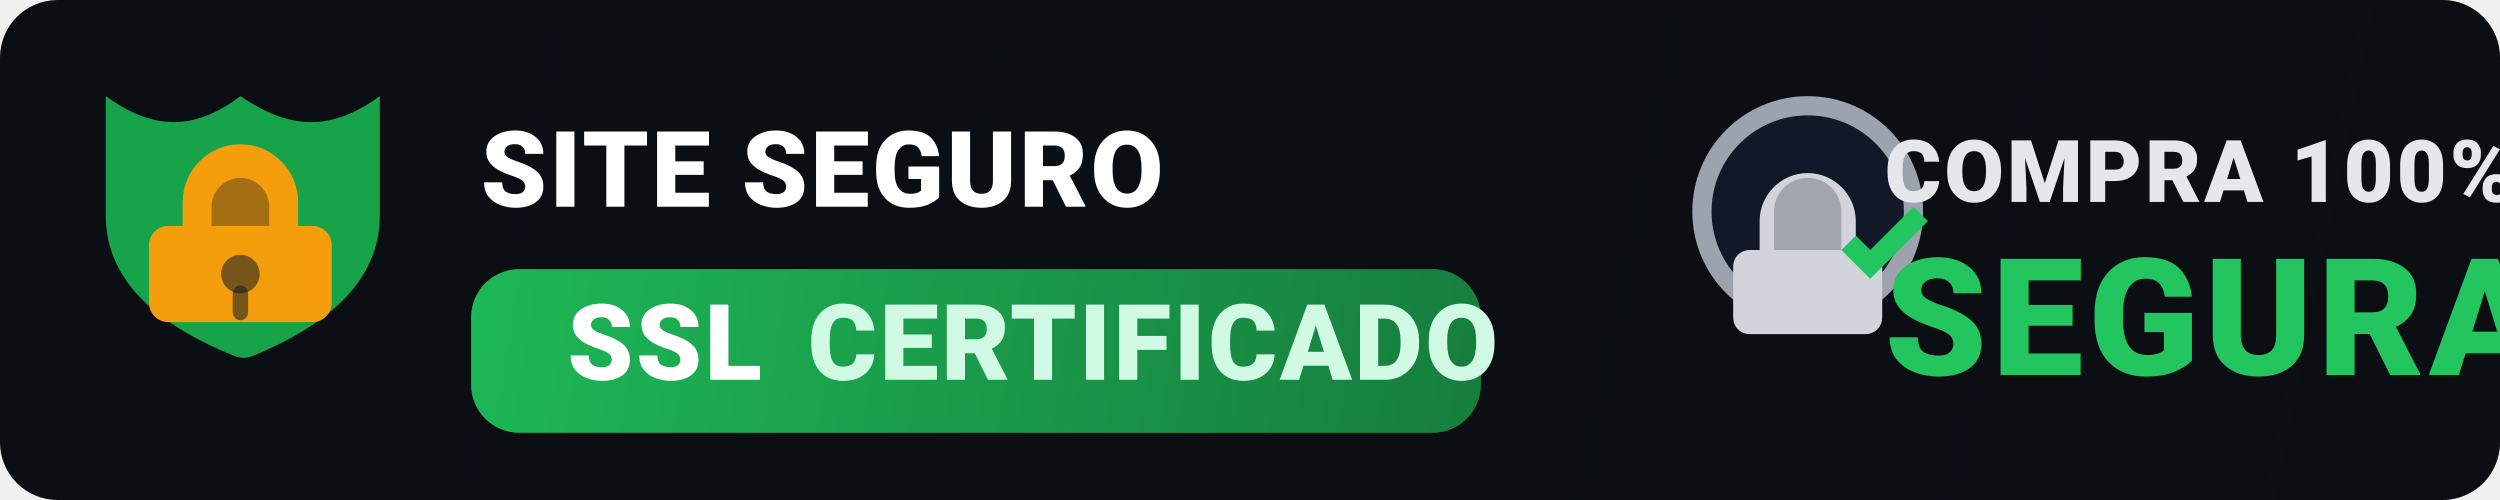
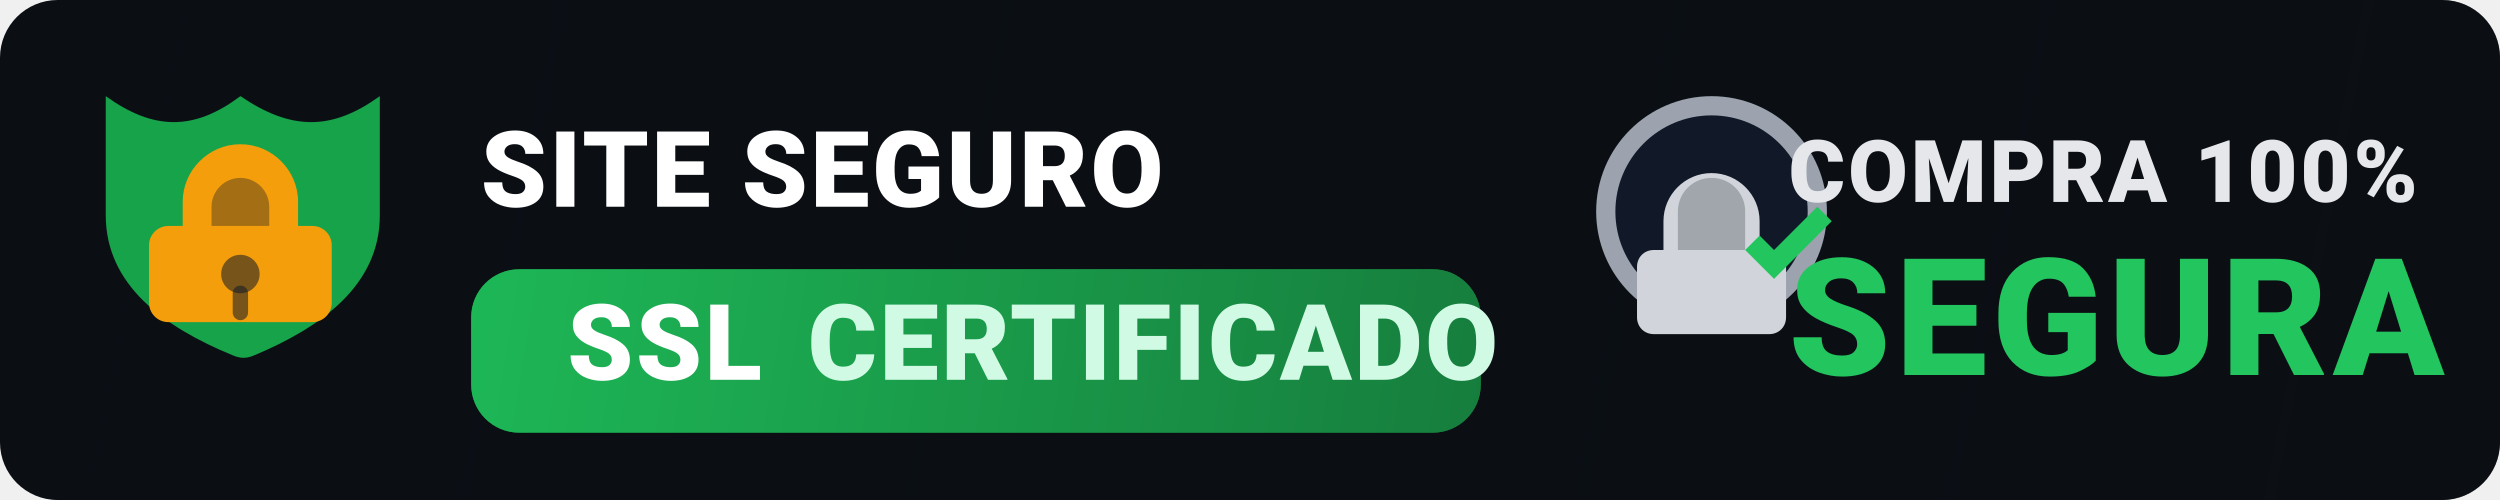
<svg xmlns="http://www.w3.org/2000/svg" width="520" height="104" viewBox="0 0 520 104" fill="none">
  <rect x="0" y="0" width="520" height="104" rx="12" fill="#0B0F14" />
  <rect x="0" y="0" width="520" height="104" rx="12" fill="url(#bg)" />
  <g transform="translate(22,20)">
    <path d="M28 0c10.6 7.2 19 7.2 29 0v24.8c0 14.4-12 23.2-26.1 29.1-1.6.7-2.9.7-4.5 0C12 48 0 39.2 0 24.8V0c10 7.2 18.4 7.2 28 0Z" fill="#16A34A" />
    <path d="M28 10c6.6 0 12 5.4 12 12v5h3c2.2 0 4 1.8 4 4v12c0 2.2-1.8 4-4 4H13c-2.2 0-4-1.8-4-4V31c0-2.2 1.8-4 4-4h3v-5c0-6.6 5.4-12 12-12Z" fill="#F59E0B" />
    <path d="M28 17c3.3 0 6 2.7 6 6v4H22v-4c0-3.3 2.7-6 6-6Z" fill="#111827" fill-opacity=".35" />
    <circle cx="28" cy="37" r="4" fill="#111827" fill-opacity=".55" />
    <rect x="26.4" y="39.4" width="3.2" height="7.2" rx="1.6" fill="#111827" fill-opacity=".55" />
  </g>
  <text x="100" y="43" font-family="ui-sans-serif, system-ui, -apple-system, Segoe UI, Roboto, Arial" font-size="22" font-weight="900" fill="#FFFFFF" letter-spacing=".5">
    SITE SEGURO
  </text>
  <rect x="98" y="56" width="210" height="34" rx="10" fill="#16A34A" />
  <rect x="98" y="56" width="210" height="34" rx="10" fill="url(#pill)" fill-opacity=".6" />
  <text x="118" y="79" font-family="ui-sans-serif, system-ui, -apple-system, Segoe UI, Roboto, Arial" font-size="22" font-weight="900" fill="#FFFFFF" letter-spacing=".5">
    SSL
  </text>
  <text x="168" y="79" font-family="ui-sans-serif, system-ui, -apple-system, Segoe UI, Roboto, Arial" font-size="22" font-weight="800" fill="#D1FAE5" letter-spacing=".5">
    CERTIFICADO
  </text>
-   <g transform="translate(350,18)">
+   <g transform="translate(330,18)">
    <circle cx="26" cy="26" r="22" fill="#111827" stroke="#9CA3AF" stroke-width="4" />
    <path d="M26 18c5.5 0 10 4.5 10 10v6h2c2 0 3.5 1.5 3.5 3.5V48c0 2-1.5 3.5-3.5 3.5H14c-2 0-3.5-1.5-3.5-3.5V37.5c0-2 1.5-3.5 3.5-3.5h2v-6c0-5.5 4.5-10 10-10Z" fill="#D1D5DB" />
    <path d="M19 26c0-3.9 3.1-7 7-7s7 3.1 7 7v8H19v-8Z" fill="#111827" fill-opacity=".25" />
    <path d="M45 22l6 6-12 12-6-6 3-3 3 3 9-9Z" fill="#22C55E" />
  </g>
-   <text x="392" y="42" font-family="ui-sans-serif, system-ui, -apple-system, Segoe UI, Roboto, Arial" font-size="18" font-weight="900" fill="#E5E7EB" letter-spacing=".6">
+   <text x="372" y="42" font-family="ui-sans-serif, system-ui, -apple-system, Segoe UI, Roboto, Arial" font-size="18" font-weight="900" fill="#E5E7EB" letter-spacing=".6">
    COMPRA 100%
  </text>
-   <text x="392" y="78" font-family="ui-sans-serif, system-ui, -apple-system, Segoe UI, Roboto, Arial" font-size="34" font-weight="900" fill="#22C55E" letter-spacing="1">
+   <text x="372" y="78" font-family="ui-sans-serif, system-ui, -apple-system, Segoe UI, Roboto, Arial" font-size="34" font-weight="900" fill="#22C55E" letter-spacing="1">
    SEGURA
  </text>
  <defs>
    <linearGradient id="bg" x1="0" y1="0" x2="520" y2="104" gradientUnits="userSpaceOnUse">
      <stop stop-color="#0B0F14" stop-opacity="0" />
      <stop offset="1" stop-color="#0B0F14" stop-opacity=".35" />
    </linearGradient>
    <linearGradient id="pill" x1="98" y1="56" x2="308" y2="90" gradientUnits="userSpaceOnUse">
      <stop stop-color="#22C55E" />
      <stop offset="1" stop-color="#166534" />
    </linearGradient>
  </defs>
</svg>
